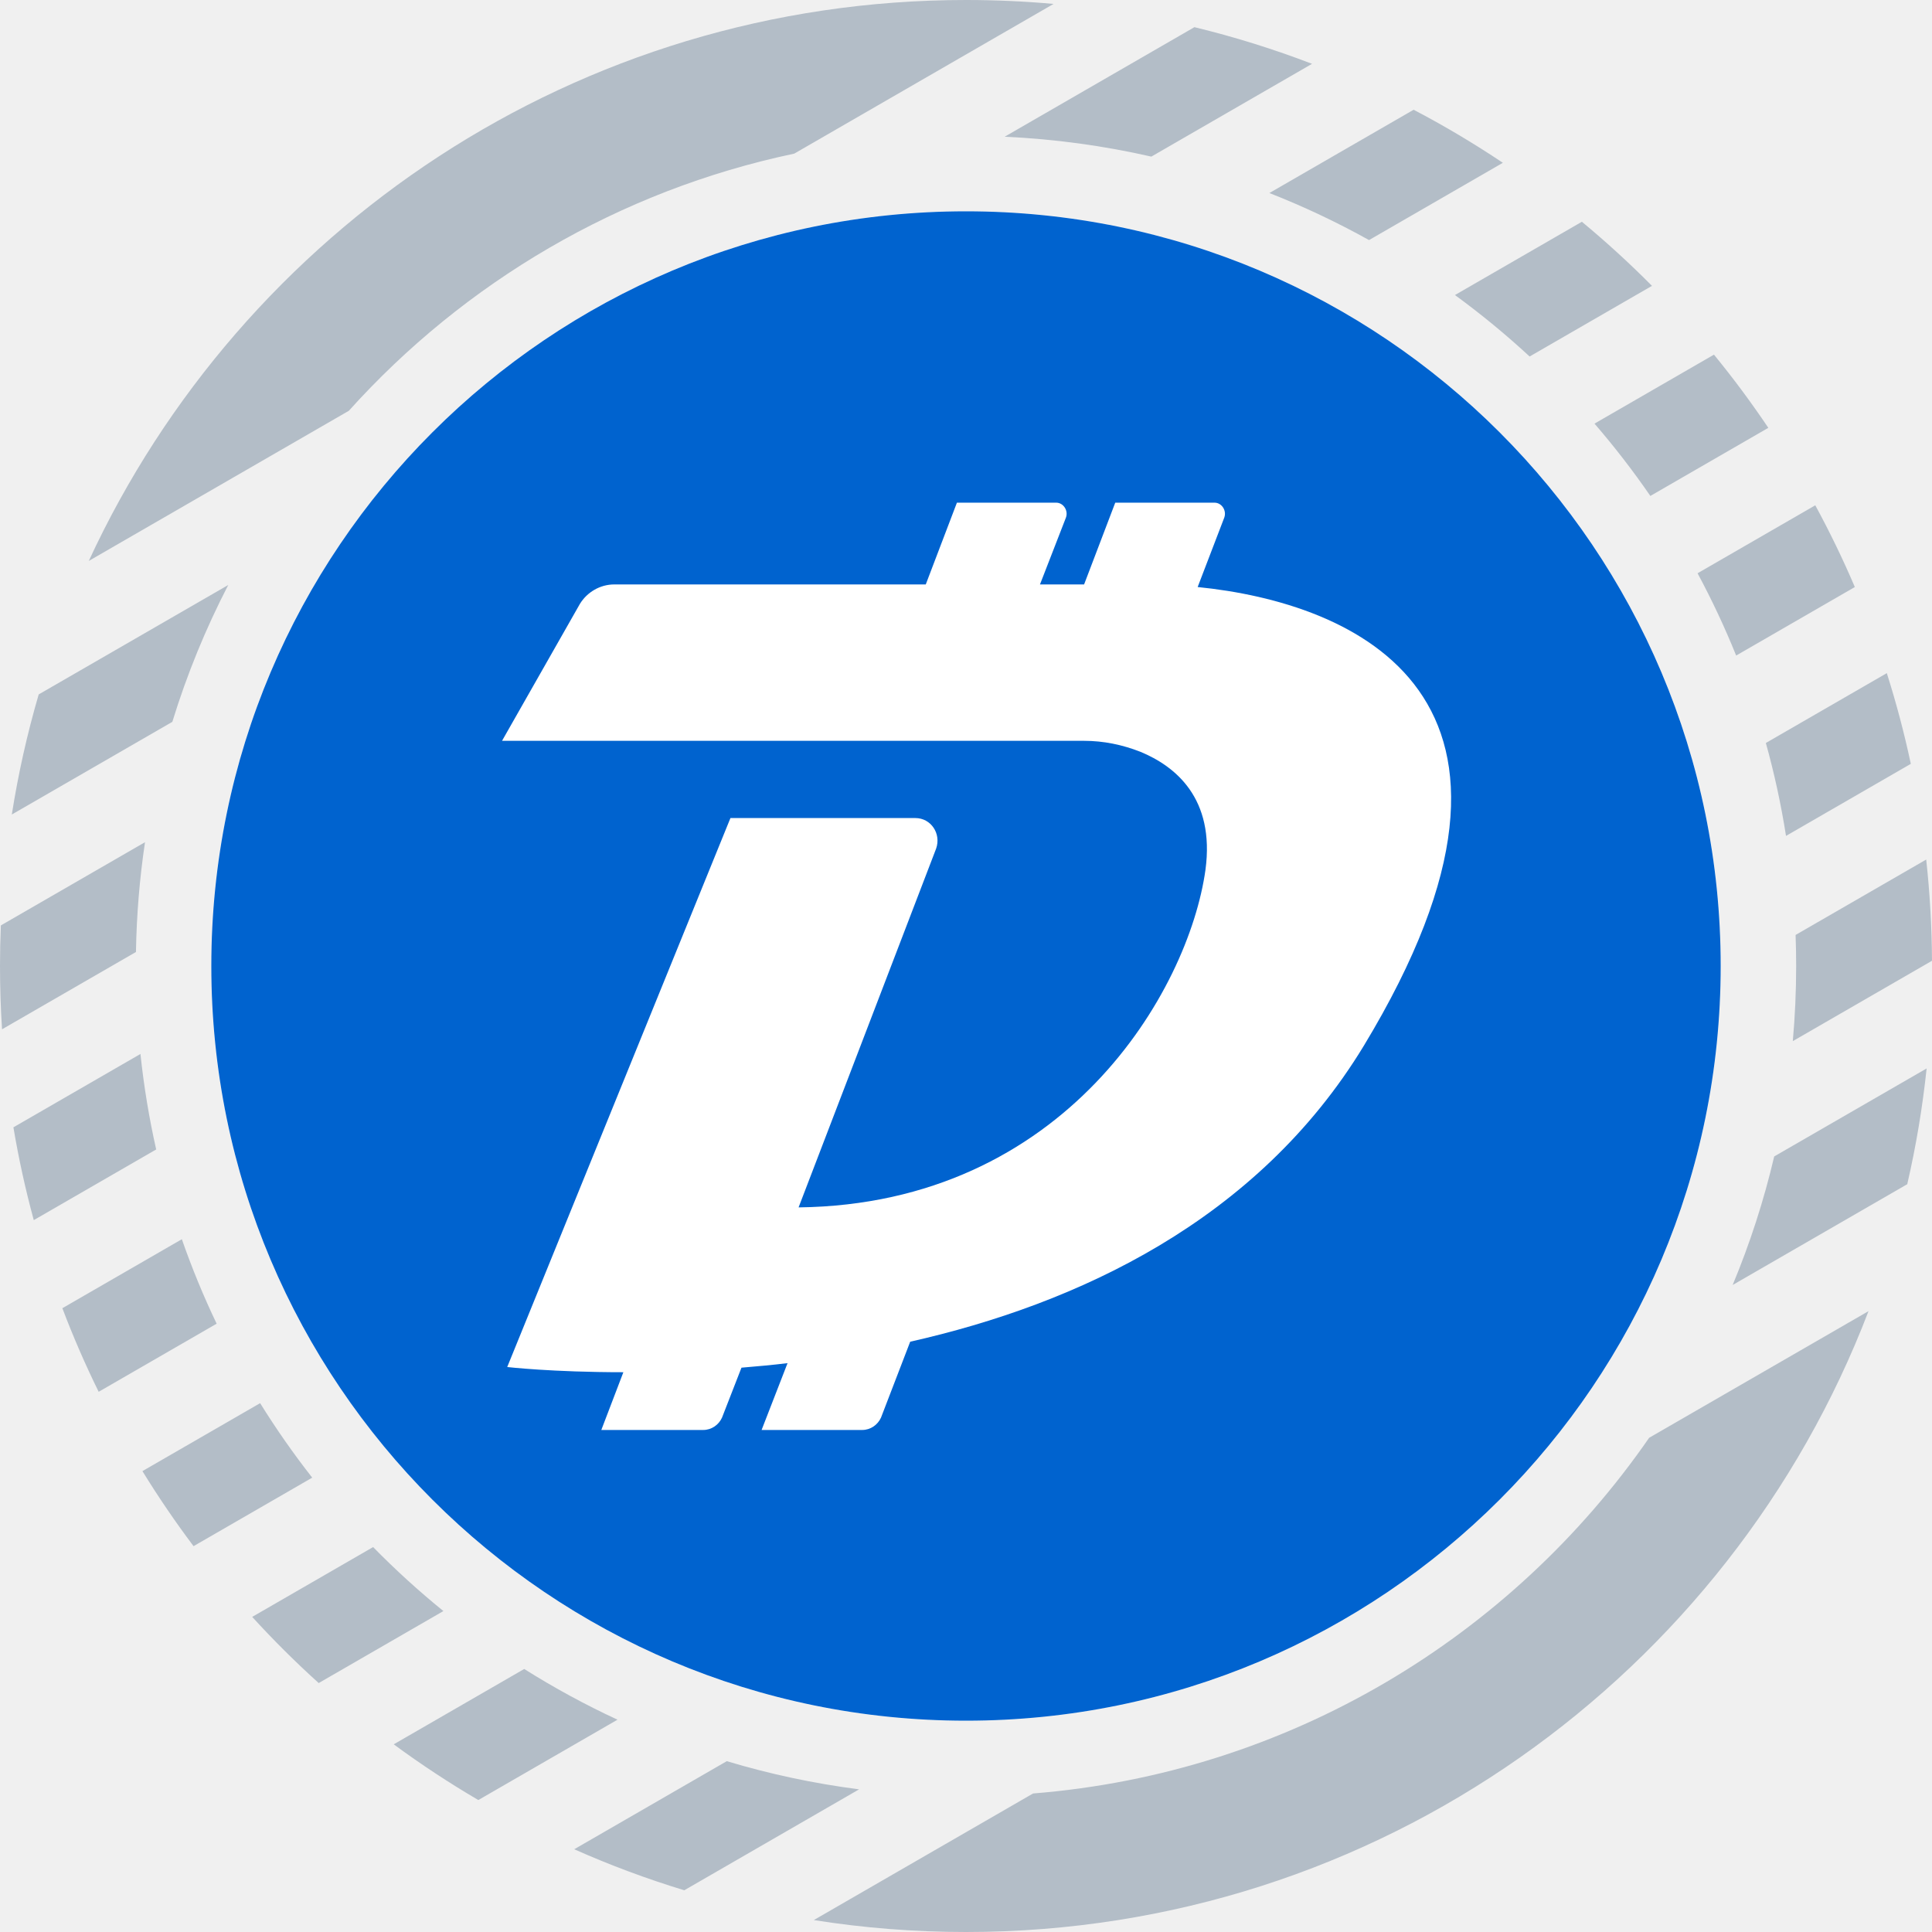
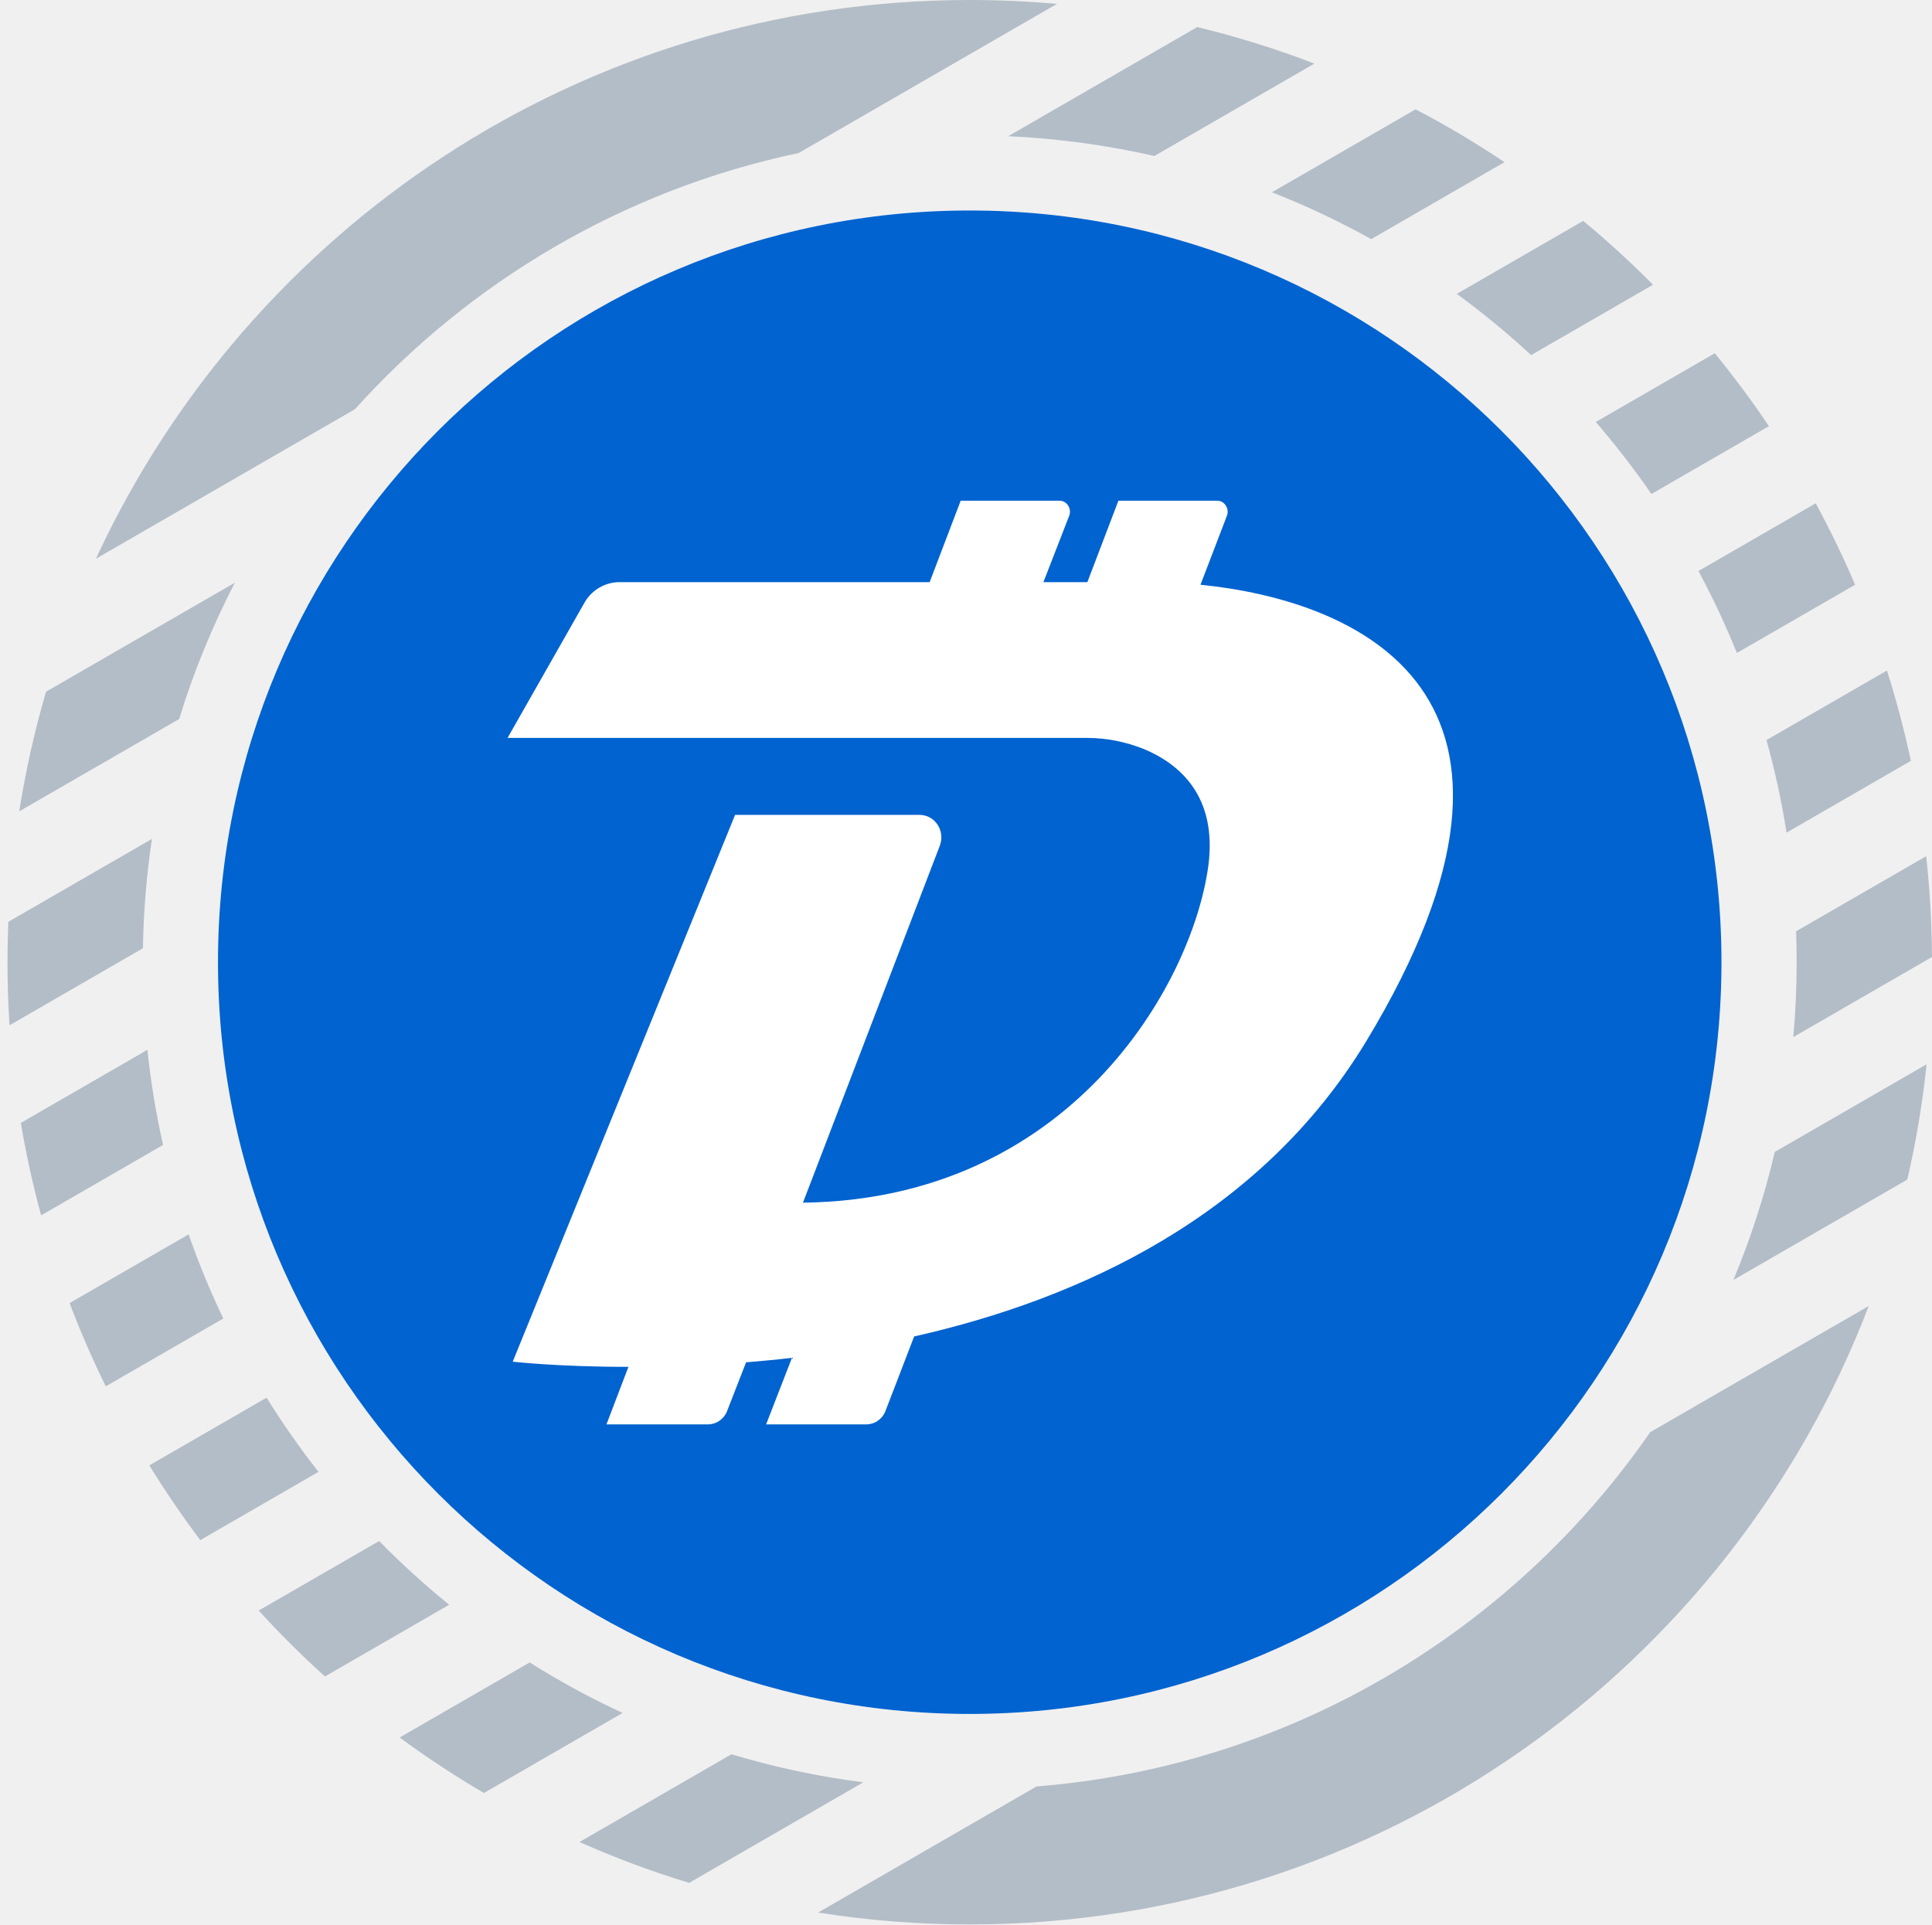
- <svg xmlns="http://www.w3.org/2000/svg" width="256" height="256" viewBox="0 0 256 256" fill="none">
-   <path fill-rule="evenodd" clip-rule="evenodd" d="M18.872 194.93C20.977 198.355 23.239 201.674 25.647 204.875L41.371 195.797C38.897 192.641 36.592 189.345 34.469 185.925L18.872 194.93ZM224.936 75.96C226.831 79.483 228.54 83.122 230.05 86.863L245.775 77.785C244.194 74.082 242.443 70.468 240.533 66.954L224.936 75.96ZM234.312 56.69L218.68 65.715C216.387 62.383 213.915 59.184 211.279 56.132L227.109 46.992C229.657 50.105 232.062 53.342 234.312 56.69ZM28.706 175.396L13.074 184.421C11.303 180.821 9.696 177.124 8.263 173.343L24.096 164.202C25.431 168.034 26.972 171.77 28.706 175.396ZM1.565 107.928C2.419 102.503 3.614 97.191 5.128 92.014L30.245 77.513C27.261 83.279 24.772 89.343 22.835 95.648L1.565 107.928ZM46.218 54.435C61.514 37.441 82.03 25.24 105.242 20.357L139.603 0.519C135.781 0.175 131.911 0 128 0C76.474 0 32.059 30.445 11.763 74.327L46.218 54.435ZM152.558 20.752C146.268 19.317 139.772 18.422 133.122 18.117L158.267 3.599C163.6 4.893 168.803 6.52 173.852 8.458L152.558 20.752ZM107.832 254.42C114.402 255.46 121.138 256 128 256C182.58 256 229.181 221.839 247.589 173.732L218.522 190.513C200.253 216.918 170.729 234.941 136.885 237.646L107.832 254.42ZM229.585 170.269L252.721 156.912C253.877 151.905 254.739 146.786 255.289 141.574L235.092 153.234C233.713 159.108 231.864 164.8 229.585 170.269ZM113.837 237.097L90.671 250.471C85.674 248.95 80.805 247.131 76.088 245.035L96.302 233.364C101.969 235.067 107.827 236.324 113.837 237.097ZM4.475 161.673C3.381 157.649 2.478 153.546 1.777 149.375L18.61 139.656C19.063 143.952 19.762 148.174 20.695 152.309L4.475 161.673ZM202.683 47.238C199.548 44.338 196.245 41.618 192.788 39.094L209.607 29.384C212.841 32.063 215.941 34.898 218.895 37.878L202.683 47.238ZM181.404 31.811L199.137 21.572C195.335 19.026 191.389 16.677 187.313 14.542L168.2 25.577C172.758 27.367 177.167 29.453 181.404 31.811ZM0.27 136.388L18.015 126.143C18.097 121.207 18.504 116.351 19.215 111.594L0.111 122.624C0.037 124.407 0 126.199 0 128C0 130.818 0.091 133.615 0.27 136.388ZM52.17 231.131C55.768 233.781 59.51 236.247 63.381 238.515L81.823 227.868C77.547 225.887 73.42 223.64 69.462 221.148L52.17 231.131ZM237.924 123.886C237.975 125.251 238 126.623 238 128C238 131.356 237.85 134.676 237.556 137.955L255.998 127.308C255.974 122.777 255.715 118.302 255.232 113.894L237.924 123.886ZM253.193 101.214L236.657 110.761C235.998 106.574 235.103 102.464 233.985 98.448L250.012 89.195C251.26 93.122 252.324 97.132 253.193 101.214ZM58.754 213.474L42.23 223.014C39.153 220.235 36.212 217.308 33.417 214.246L49.439 204.995C52.379 207.994 55.489 210.826 58.754 213.474Z" fill="#B3BDC7" />
-   <circle cx="128" cy="128" r="100" fill="white" />
-   <path d="M128 28C183.228 28 228 72.772 228 128C228 183.228 183.228 228 128 228C72.772 228 28 183.228 28 128C28 72.772 72.772 28 128 28ZM139.952 66.607H126.796L122.669 77.441H81.396C79.505 77.441 77.785 78.473 76.839 80.021L66.521 98.163H143.649C146.229 98.163 148.722 98.679 151.13 99.625C155.687 101.517 161.018 105.73 159.728 115.274C157.493 131.267 141.156 159.556 105.816 159.986L124.045 112.437C124.733 110.459 123.357 108.396 121.293 108.396H96.788L67.209 181.138C67.209 181.138 73.142 181.826 82.6 181.826L79.677 189.479H93.176C94.294 189.479 95.24 188.791 95.67 187.845L98.249 181.224C100.227 181.052 102.291 180.88 104.354 180.623L100.915 189.479H114.242C115.36 189.479 116.306 188.791 116.736 187.845L120.605 177.785C142.703 172.798 166.607 161.792 180.709 138.576C208.911 91.972 179.247 79.849 158.696 77.785L162.222 68.585C162.566 67.639 161.878 66.607 160.932 66.607H147.776L143.649 77.441H137.802L141.242 68.585C141.586 67.639 140.898 66.607 139.952 66.607Z" fill="#0063CF" />
+ <svg xmlns="http://www.w3.org/2000/svg" width="257" height="256" viewBox="0 0 257 256" fill="none">
+   <path fill-rule="evenodd" clip-rule="evenodd" d="M19.868 194.93C21.973 198.355 24.235 201.674 26.643 204.875L42.367 195.797C39.893 192.641 37.588 189.345 35.465 185.925L19.868 194.93ZM225.932 75.96C227.827 79.483 229.537 83.122 231.046 86.863L246.771 77.785C245.19 74.082 243.439 70.468 241.529 66.954L225.932 75.96ZM235.308 56.69L219.676 65.715C217.383 62.383 214.911 59.184 212.275 56.132L228.105 46.992C230.653 50.105 233.058 53.342 235.308 56.69ZM29.702 175.396L14.07 184.421C12.299 180.821 10.692 177.124 9.259 173.343L25.092 164.202C26.427 168.034 27.968 171.77 29.702 175.396ZM2.561 107.928C3.415 102.503 4.61 97.191 6.124 92.014L31.241 77.513C28.257 83.279 25.768 89.343 23.831 95.648L2.561 107.928ZM47.214 54.435C62.51 37.441 83.026 25.24 106.238 20.357L140.599 0.519C136.777 0.175 132.907 0 128.996 0C77.47 0 33.055 30.445 12.759 74.327L47.214 54.435ZM153.554 20.752C147.264 19.317 140.768 18.422 134.118 18.117L159.263 3.599C164.597 4.893 169.799 6.52 174.848 8.458L153.554 20.752ZM108.828 254.42C115.398 255.46 122.134 256 128.996 256C183.576 256 230.177 221.839 248.585 173.732L219.519 190.513C201.249 216.918 171.725 234.941 137.881 237.646L108.828 254.42ZM230.582 170.269L253.717 156.912C254.873 151.905 255.736 146.786 256.285 141.574L236.088 153.234C234.709 159.108 232.86 164.8 230.582 170.269ZM114.833 237.097L91.668 250.471C86.67 248.95 81.802 247.131 77.084 245.035L97.299 233.364C102.965 235.067 108.823 236.324 114.833 237.097ZM5.471 161.673C4.377 157.649 3.474 153.546 2.773 149.375L19.606 139.656C20.059 143.952 20.759 148.174 21.691 152.309L5.471 161.673ZM203.679 47.238C200.545 44.338 197.241 41.618 193.784 39.094L210.603 29.384C213.837 32.063 216.937 34.898 219.891 37.878L203.679 47.238ZM182.4 31.811L200.133 21.572C196.331 19.026 192.385 16.677 188.309 14.542L169.196 25.577C173.754 27.367 178.163 29.453 182.4 31.811ZM1.267 136.388L19.012 126.143C19.093 121.207 19.5 116.351 20.211 111.594L1.107 122.624C1.033 124.407 0.996 126.199 0.996 128C0.996 130.818 1.087 133.615 1.267 136.388ZM53.166 231.131C56.764 233.781 60.506 236.247 64.377 238.515L82.819 227.868C78.543 225.887 74.416 223.64 70.458 221.148L53.166 231.131ZM238.921 123.886C238.971 125.251 238.996 126.623 238.996 128C238.996 131.356 238.846 134.676 238.552 137.955L256.994 127.308C256.97 122.777 256.711 118.302 256.228 113.894L238.921 123.886ZM254.189 101.214L237.653 110.761C236.994 106.574 236.099 102.464 234.981 98.448L251.008 89.195C252.256 93.122 253.32 97.132 254.189 101.214ZM59.75 213.474L43.226 223.014C40.149 220.235 37.208 217.308 34.413 214.246L50.435 204.995C53.375 207.994 56.485 210.826 59.75 213.474Z" fill="#B3BDC7" />
+   <circle cx="128.996" cy="128" r="100" fill="white" />
+   <path d="M128.996 28C184.225 28 228.996 72.772 228.996 128C228.996 183.228 184.225 228 128.996 228C73.768 228 28.996 183.228 28.996 128C28.996 72.772 73.768 28 128.996 28ZM140.948 66.607H127.792L123.665 77.441H82.392C80.501 77.441 78.781 78.473 77.835 80.021L67.517 98.163H144.645C147.225 98.163 149.718 98.679 152.126 99.625C156.683 101.517 162.014 105.73 160.724 115.274C158.489 131.267 142.152 159.556 106.812 159.986L125.041 112.437C125.729 110.459 124.353 108.396 122.289 108.396H97.784L68.205 181.138C68.205 181.138 74.138 181.826 83.596 181.826L80.673 189.479H94.172C95.29 189.479 96.236 188.791 96.666 187.845L99.245 181.224C101.223 181.052 103.287 180.88 105.35 180.623L101.911 189.479H115.239C116.356 189.479 117.302 188.791 117.732 187.845L121.601 177.785C143.699 172.798 167.603 161.792 181.705 138.576C209.908 91.972 180.243 79.849 159.693 77.785L163.218 68.585C163.562 67.639 162.874 66.607 161.928 66.607H148.773L144.645 77.441H138.798L142.238 68.585C142.582 67.639 141.894 66.607 140.948 66.607Z" fill="#0063CF" />
</svg>
